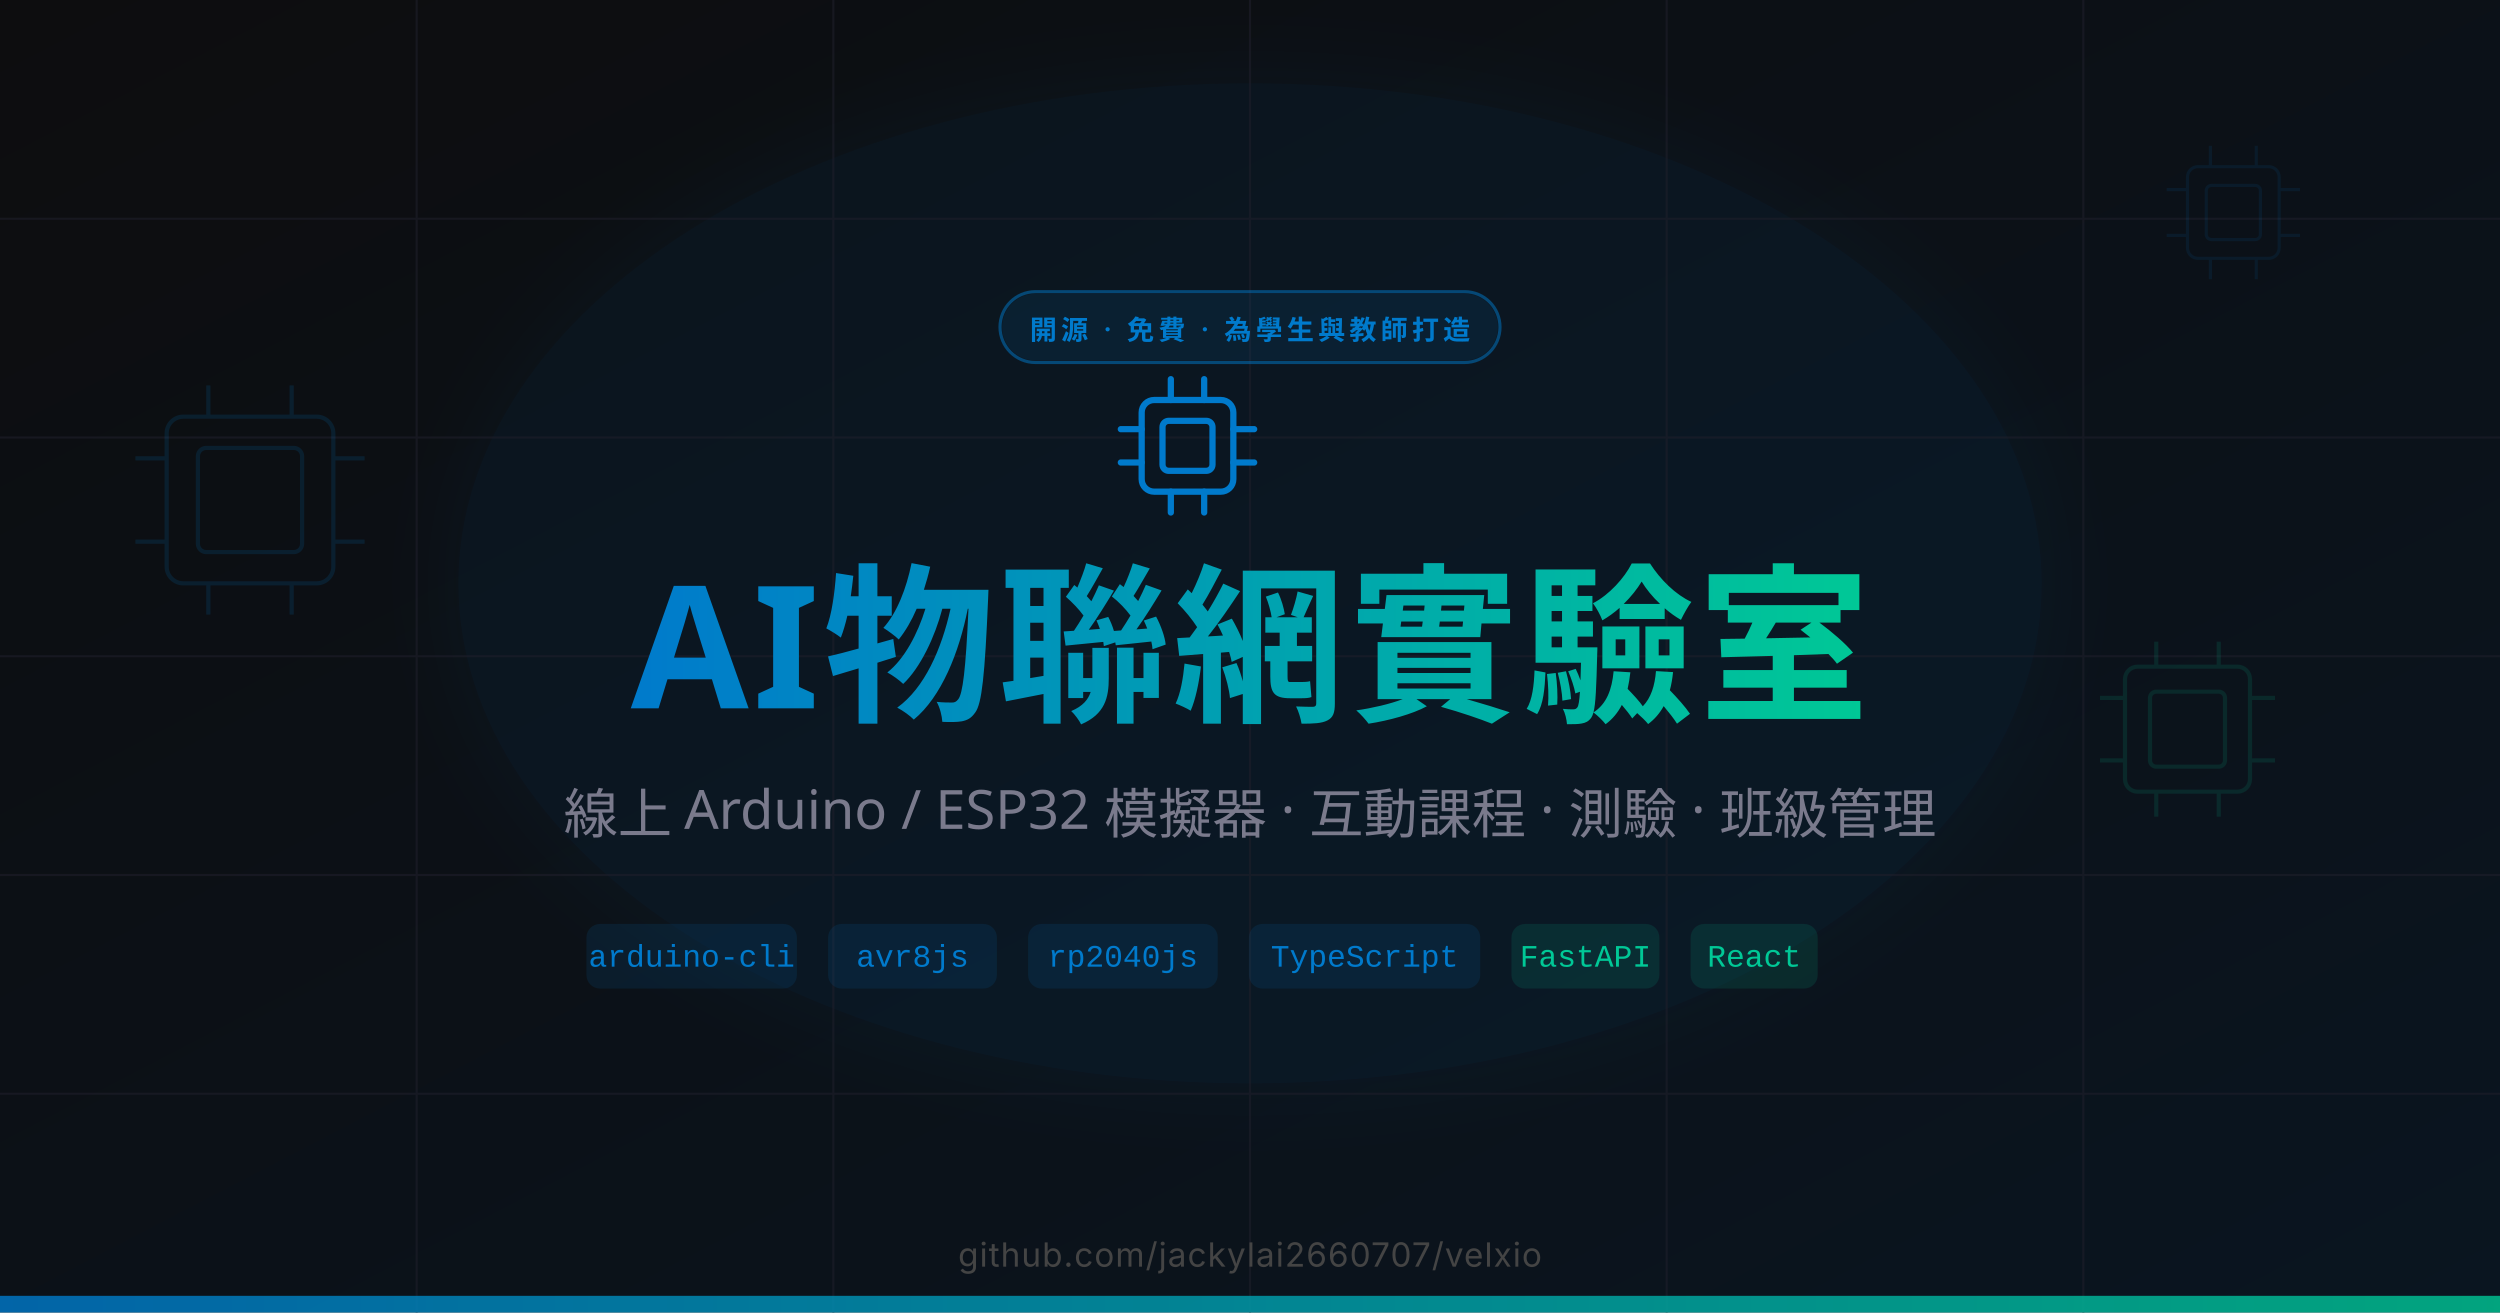
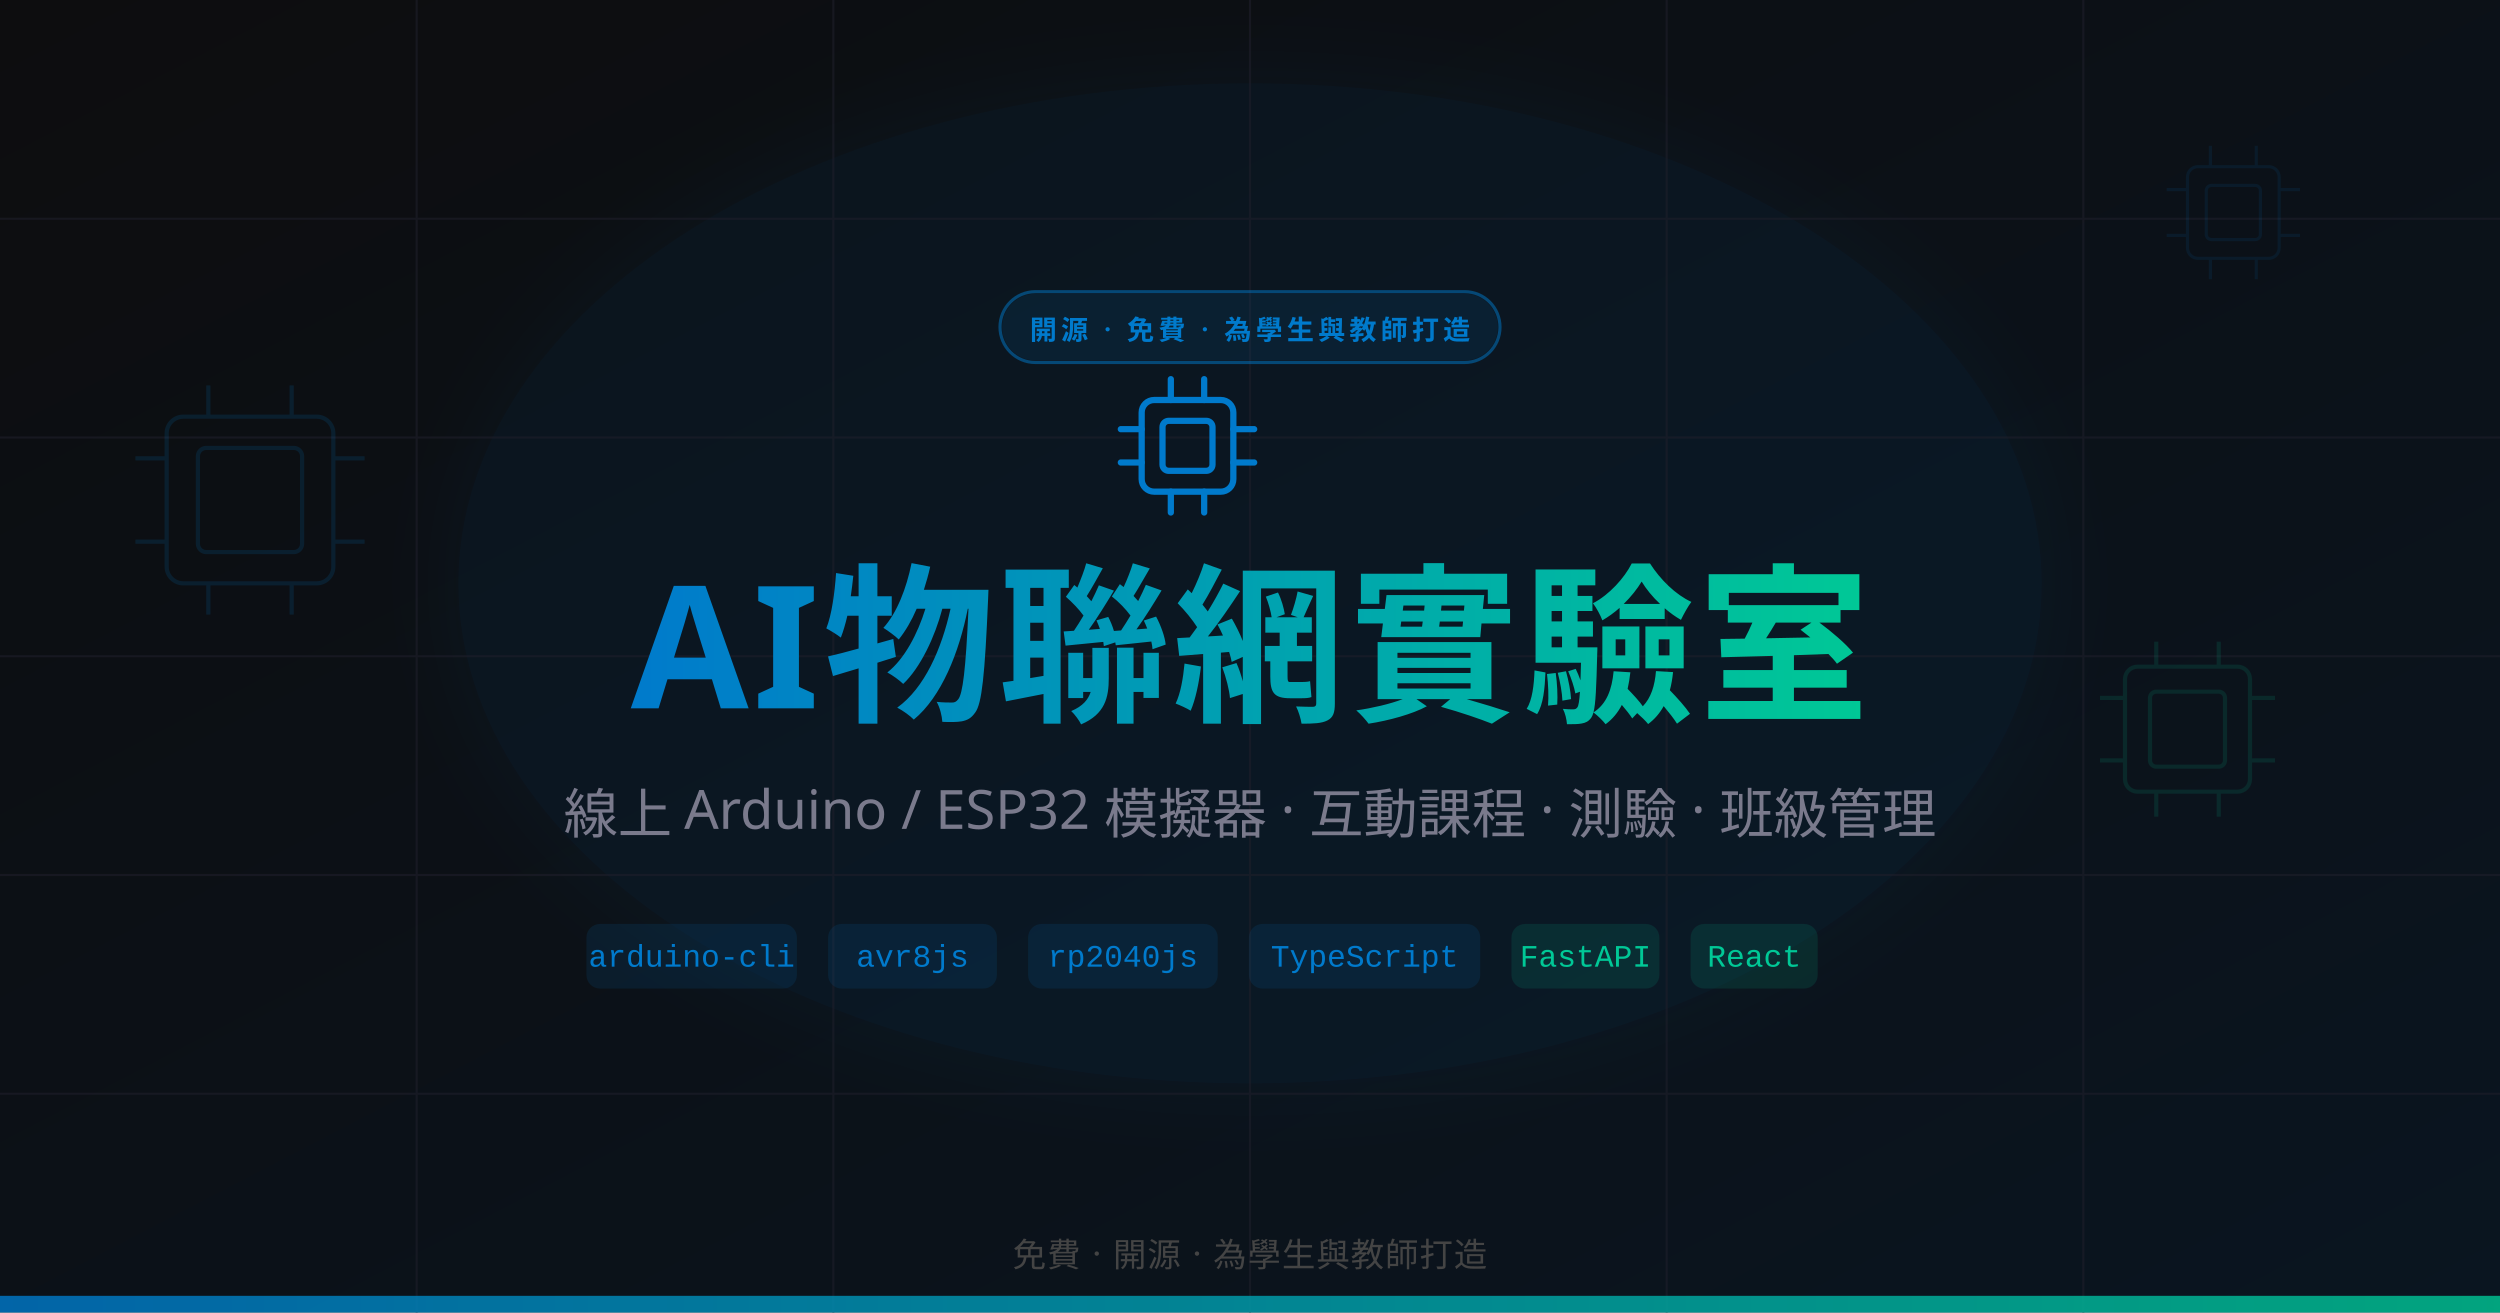
<svg xmlns="http://www.w3.org/2000/svg" viewBox="0 0 1200 630" width="1200" height="630">
  <defs>
    <linearGradient id="bg" x1="0%" y1="0%" x2="100%" y2="100%">
      <stop offset="0%" stop-color="#0d0d0f" />
      <stop offset="100%" stop-color="#0a1520" />
    </linearGradient>
    <linearGradient id="title-grad" x1="0%" y1="0%" x2="100%" y2="0%">
      <stop offset="0%" stop-color="#007acc" />
      <stop offset="100%" stop-color="#00c896" />
    </linearGradient>
    <filter id="glow">
      <feGaussianBlur stdDeviation="20" result="blur" />
      <feMerge>
        <feMergeNode in="blur" />
        <feMergeNode in="SourceGraphic" />
      </feMerge>
    </filter>
  </defs>
  <rect width="1200" height="630" fill="url(#bg)" />
  <ellipse cx="600" cy="280" rx="380" ry="240" fill="#007acc" opacity="0.06" filter="url(#glow)" />
  <g stroke="#1e1e2a" stroke-width="1" opacity="0.6">
    <line x1="0" y1="105" x2="1200" y2="105" />
    <line x1="0" y1="210" x2="1200" y2="210" />
    <line x1="0" y1="315" x2="1200" y2="315" />
    <line x1="0" y1="420" x2="1200" y2="420" />
    <line x1="0" y1="525" x2="1200" y2="525" />
    <line x1="200" y1="0" x2="200" y2="630" />
    <line x1="400" y1="0" x2="400" y2="630" />
    <line x1="600" y1="0" x2="600" y2="630" />
    <line x1="800" y1="0" x2="800" y2="630" />
    <line x1="1000" y1="0" x2="1000" y2="630" />
  </g>
  <g transform="translate(80, 200)" opacity="0.15" stroke="#007acc" stroke-width="2" fill="none">
    <rect x="0" y="0" width="80" height="80" rx="8" />
    <rect x="15" y="15" width="50" height="50" rx="4" />
    <line x1="20" y1="-15" x2="20" y2="0" />
    <line x1="60" y1="-15" x2="60" y2="0" />
    <line x1="20" y1="80" x2="20" y2="95" />
    <line x1="60" y1="80" x2="60" y2="95" />
    <line x1="-15" y1="20" x2="0" y2="20" />
    <line x1="-15" y1="60" x2="0" y2="60" />
    <line x1="80" y1="20" x2="95" y2="20" />
    <line x1="80" y1="60" x2="95" y2="60" />
  </g>
  <g transform="translate(1020, 320)" opacity="0.12" stroke="#00c896" stroke-width="2" fill="none">
    <rect x="0" y="0" width="60" height="60" rx="6" />
    <rect x="12" y="12" width="36" height="36" rx="3" />
    <line x1="15" y1="-12" x2="15" y2="0" />
    <line x1="45" y1="-12" x2="45" y2="0" />
    <line x1="15" y1="60" x2="15" y2="72" />
    <line x1="45" y1="60" x2="45" y2="72" />
    <line x1="-12" y1="15" x2="0" y2="15" />
    <line x1="-12" y1="45" x2="0" y2="45" />
    <line x1="60" y1="15" x2="72" y2="15" />
    <line x1="60" y1="45" x2="72" y2="45" />
  </g>
  <g transform="translate(1050, 80)" opacity="0.10" stroke="#007acc" stroke-width="1.5" fill="none">
    <rect x="0" y="0" width="44" height="44" rx="5" />
    <rect x="9" y="9" width="26" height="26" rx="2.5" />
    <line x1="11" y1="-10" x2="11" y2="0" />
    <line x1="33" y1="-10" x2="33" y2="0" />
    <line x1="11" y1="44" x2="11" y2="54" />
    <line x1="33" y1="44" x2="33" y2="54" />
    <line x1="-10" y1="11" x2="0" y2="11" />
    <line x1="-10" y1="33" x2="0" y2="33" />
    <line x1="44" y1="11" x2="54" y2="11" />
    <line x1="44" y1="33" x2="54" y2="33" />
  </g>
  <rect x="480" y="140" width="240" height="34" rx="17" fill="none" stroke="#007acc" stroke-width="1.5" opacity="0.5" />
  <rect x="481" y="141" width="238" height="32" rx="16" fill="#007acc" opacity="0.1" />
  <text x="600" y="163" text-anchor="middle" font-family="system-ui, -apple-system, sans-serif" font-size="13" font-weight="600" fill="#007acc" letter-spacing="2">開源 · 免費 · 為學生與教師打造</text>
  <g transform="translate(548, 192)" stroke="#007acc" stroke-width="3" fill="none" stroke-linecap="round">
    <rect x="0" y="0" width="44" height="44" rx="6" />
    <rect x="10" y="10" width="24" height="24" rx="3" />
    <line x1="14" y1="-10" x2="14" y2="0" />
    <line x1="30" y1="-10" x2="30" y2="0" />
    <line x1="14" y1="44" x2="14" y2="54" />
    <line x1="30" y1="44" x2="30" y2="54" />
    <line x1="-10" y1="14" x2="0" y2="14" />
    <line x1="-10" y1="30" x2="0" y2="30" />
    <line x1="44" y1="14" x2="54" y2="14" />
    <line x1="44" y1="30" x2="54" y2="30" />
  </g>
  <text x="600" y="340" text-anchor="middle" font-family="'Microsoft JhengHei', 'PingFang TC', 'Noto Sans TC', system-ui, sans-serif" font-size="82" font-weight="900" letter-spacing="2" fill="url(#title-grad)">AI物聯網實驗室</text>
  <text x="600" y="400" text-anchor="middle" font-family="'Microsoft JhengHei', 'PingFang TC', 'Noto Sans TC', system-ui, sans-serif" font-size="26" font-weight="400" fill="#7a7a8c">
    線上 Arduino / ESP32 模擬器 · 互動課程 · 測驗 · 班級管理
  </text>
  <g font-family="'Consolas', 'Courier New', monospace" font-size="15" fill="#007acc">
    <rect x="282" y="444" width="100" height="30" rx="6" fill="#007acc" opacity="0.12" stroke="#007acc" stroke-width="1" opacity2="0.3" />
    <text x="332" y="464" text-anchor="middle" fill="#007acc">arduino-cli</text>
    <rect x="398" y="444" width="80" height="30" rx="6" fill="#007acc" opacity="0.12" stroke="#007acc" stroke-width="1" />
    <text x="438" y="464" text-anchor="middle" fill="#007acc">avr8js</text>
    <rect x="494" y="444" width="90" height="30" rx="6" fill="#007acc" opacity="0.12" stroke="#007acc" stroke-width="1" />
    <text x="539" y="464" text-anchor="middle" fill="#007acc">rp2040js</text>
    <rect x="600" y="444" width="110" height="30" rx="6" fill="#007acc" opacity="0.12" stroke="#007acc" stroke-width="1" />
    <text x="655" y="464" text-anchor="middle" fill="#007acc">TypeScript</text>
    <rect x="726" y="444" width="70" height="30" rx="6" fill="#00c896" opacity="0.12" stroke="#00c896" stroke-width="1" />
    <text x="761" y="464" text-anchor="middle" fill="#00c896">FastAPI</text>
    <rect x="812" y="444" width="60" height="30" rx="6" fill="#00c896" opacity="0.12" stroke="#00c896" stroke-width="1" />
    <text x="842" y="464" text-anchor="middle" fill="#00c896">React</text>
  </g>
  <rect x="0" y="622" width="1200" height="8" fill="url(#title-grad)" opacity="0.8" />
  <text x="600" y="608" text-anchor="middle" font-family="system-ui, -apple-system, sans-serif" font-size="16" fill="#444" letter-spacing="0.5">
-     github.com/jackylai2660707/velxio
+     免費 · 開源 · 為學生與教師打造
  </text>
</svg>
